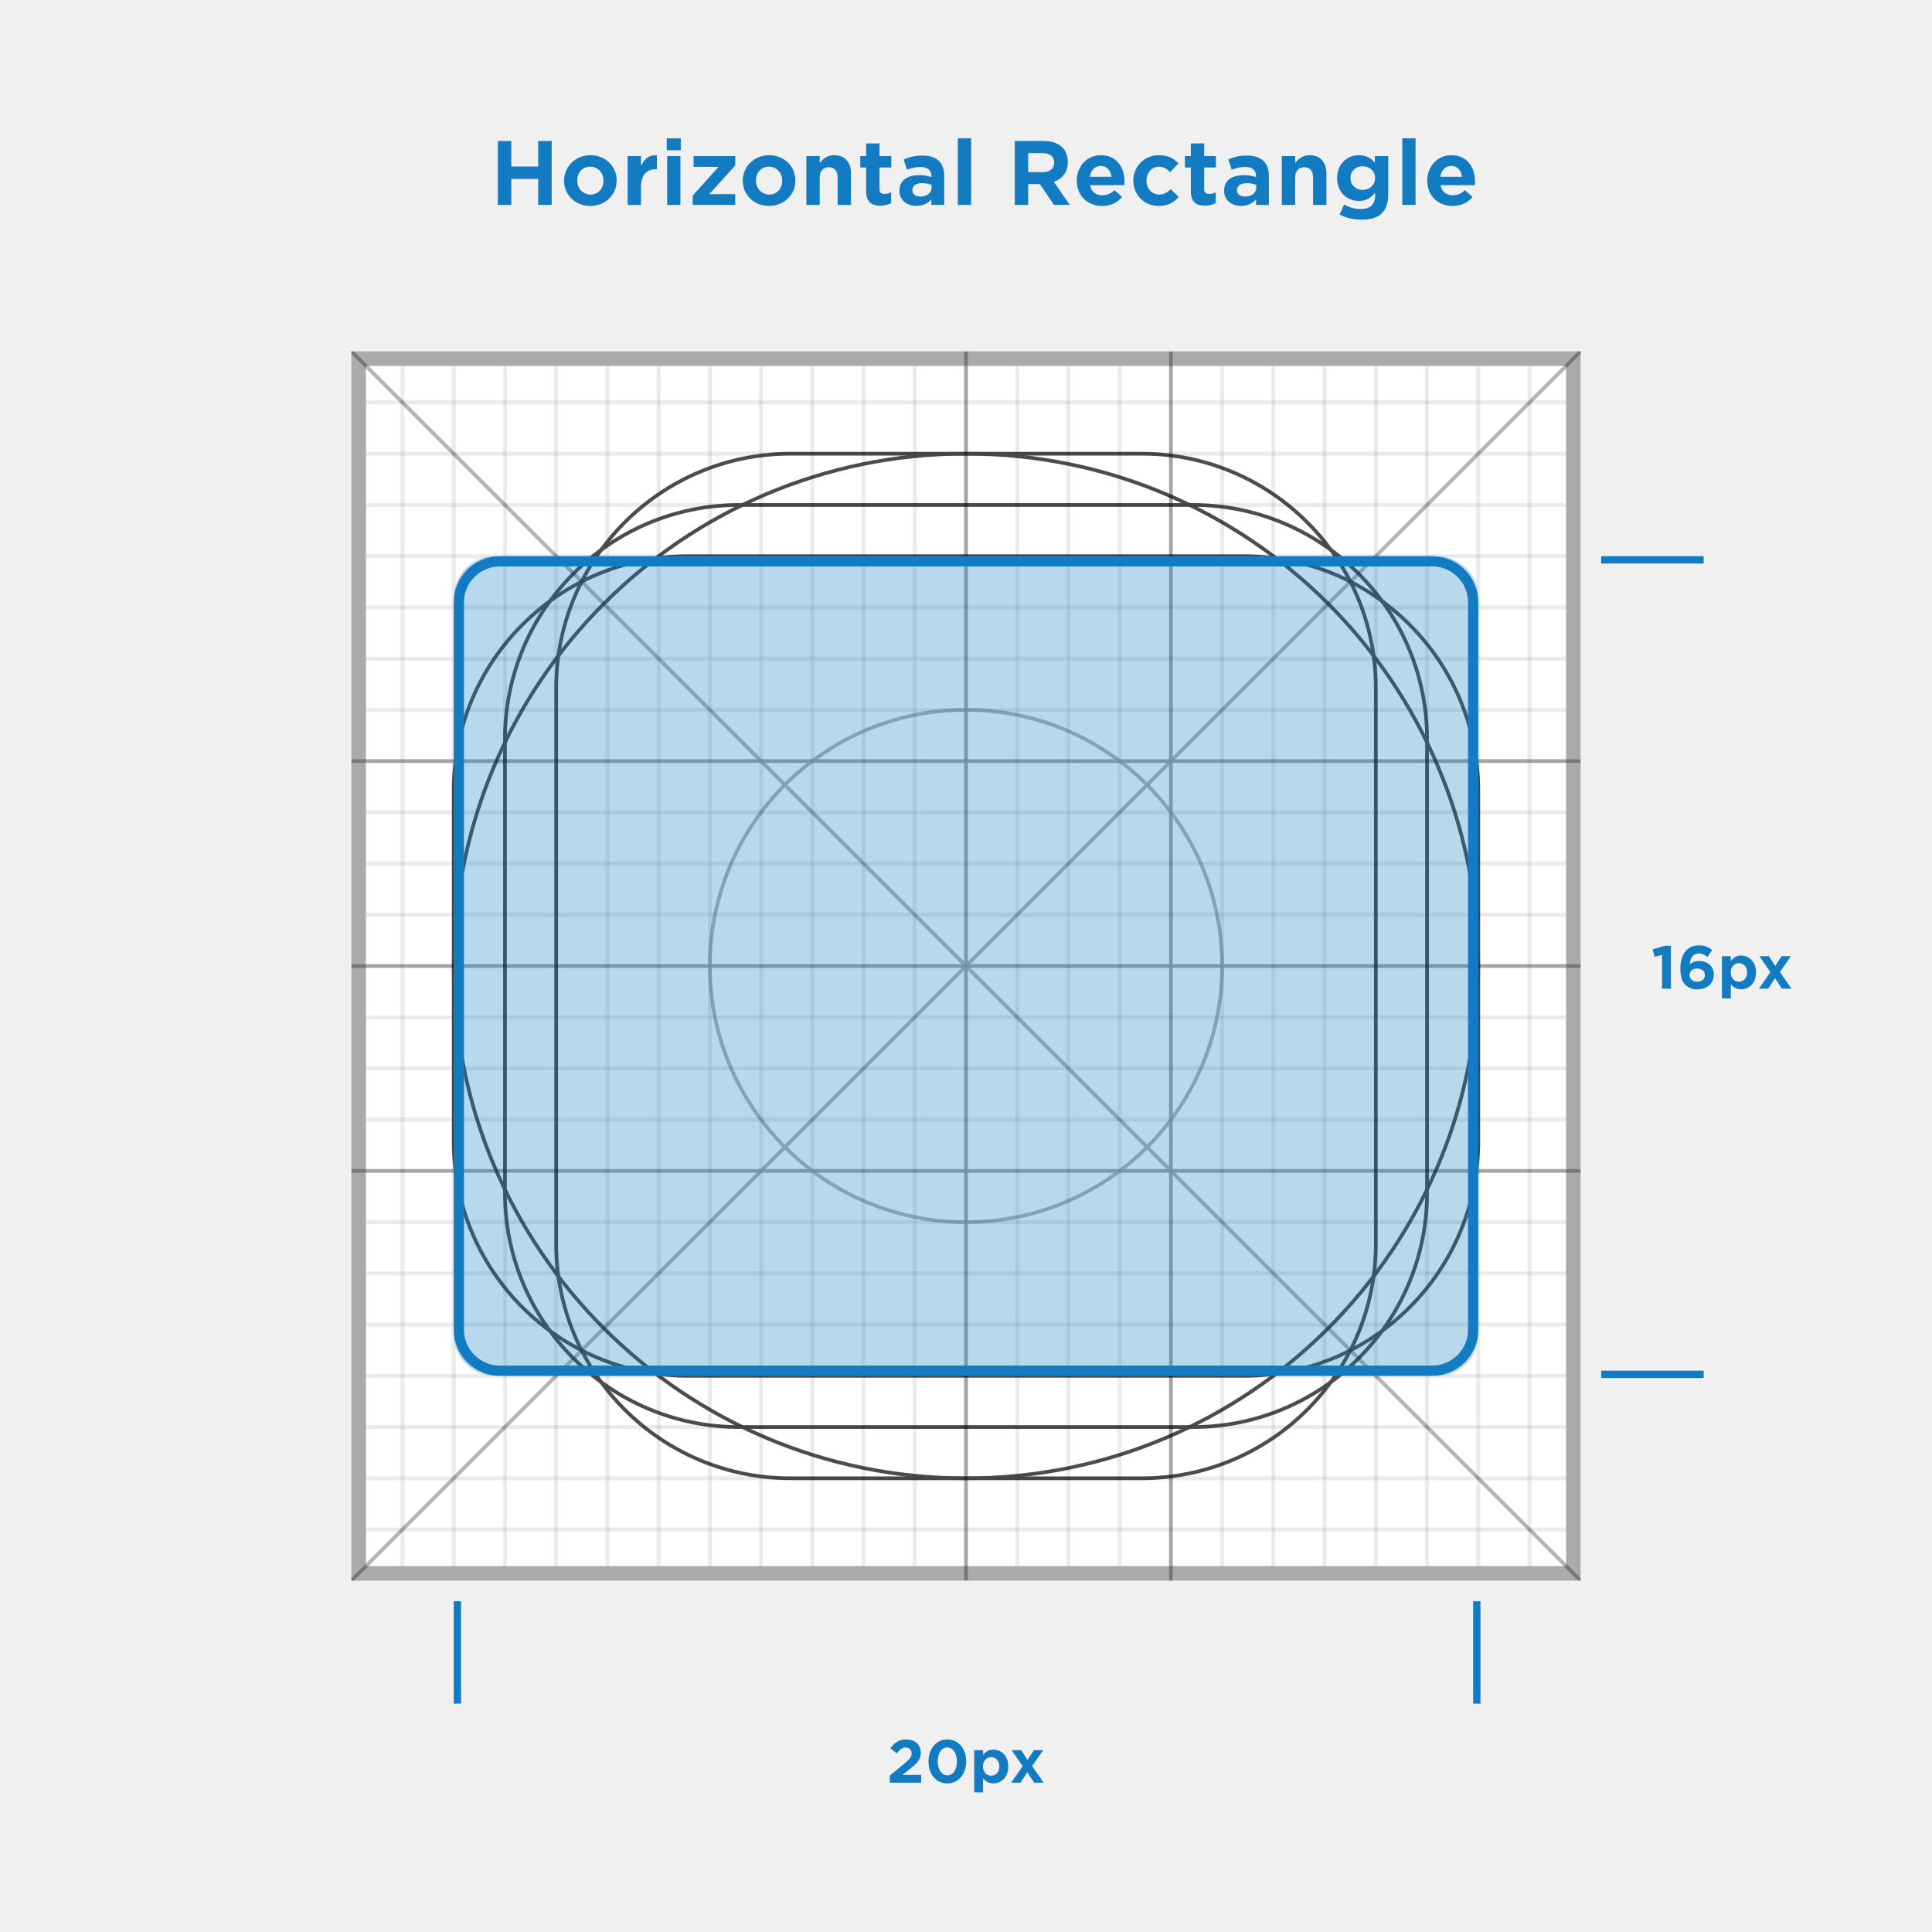
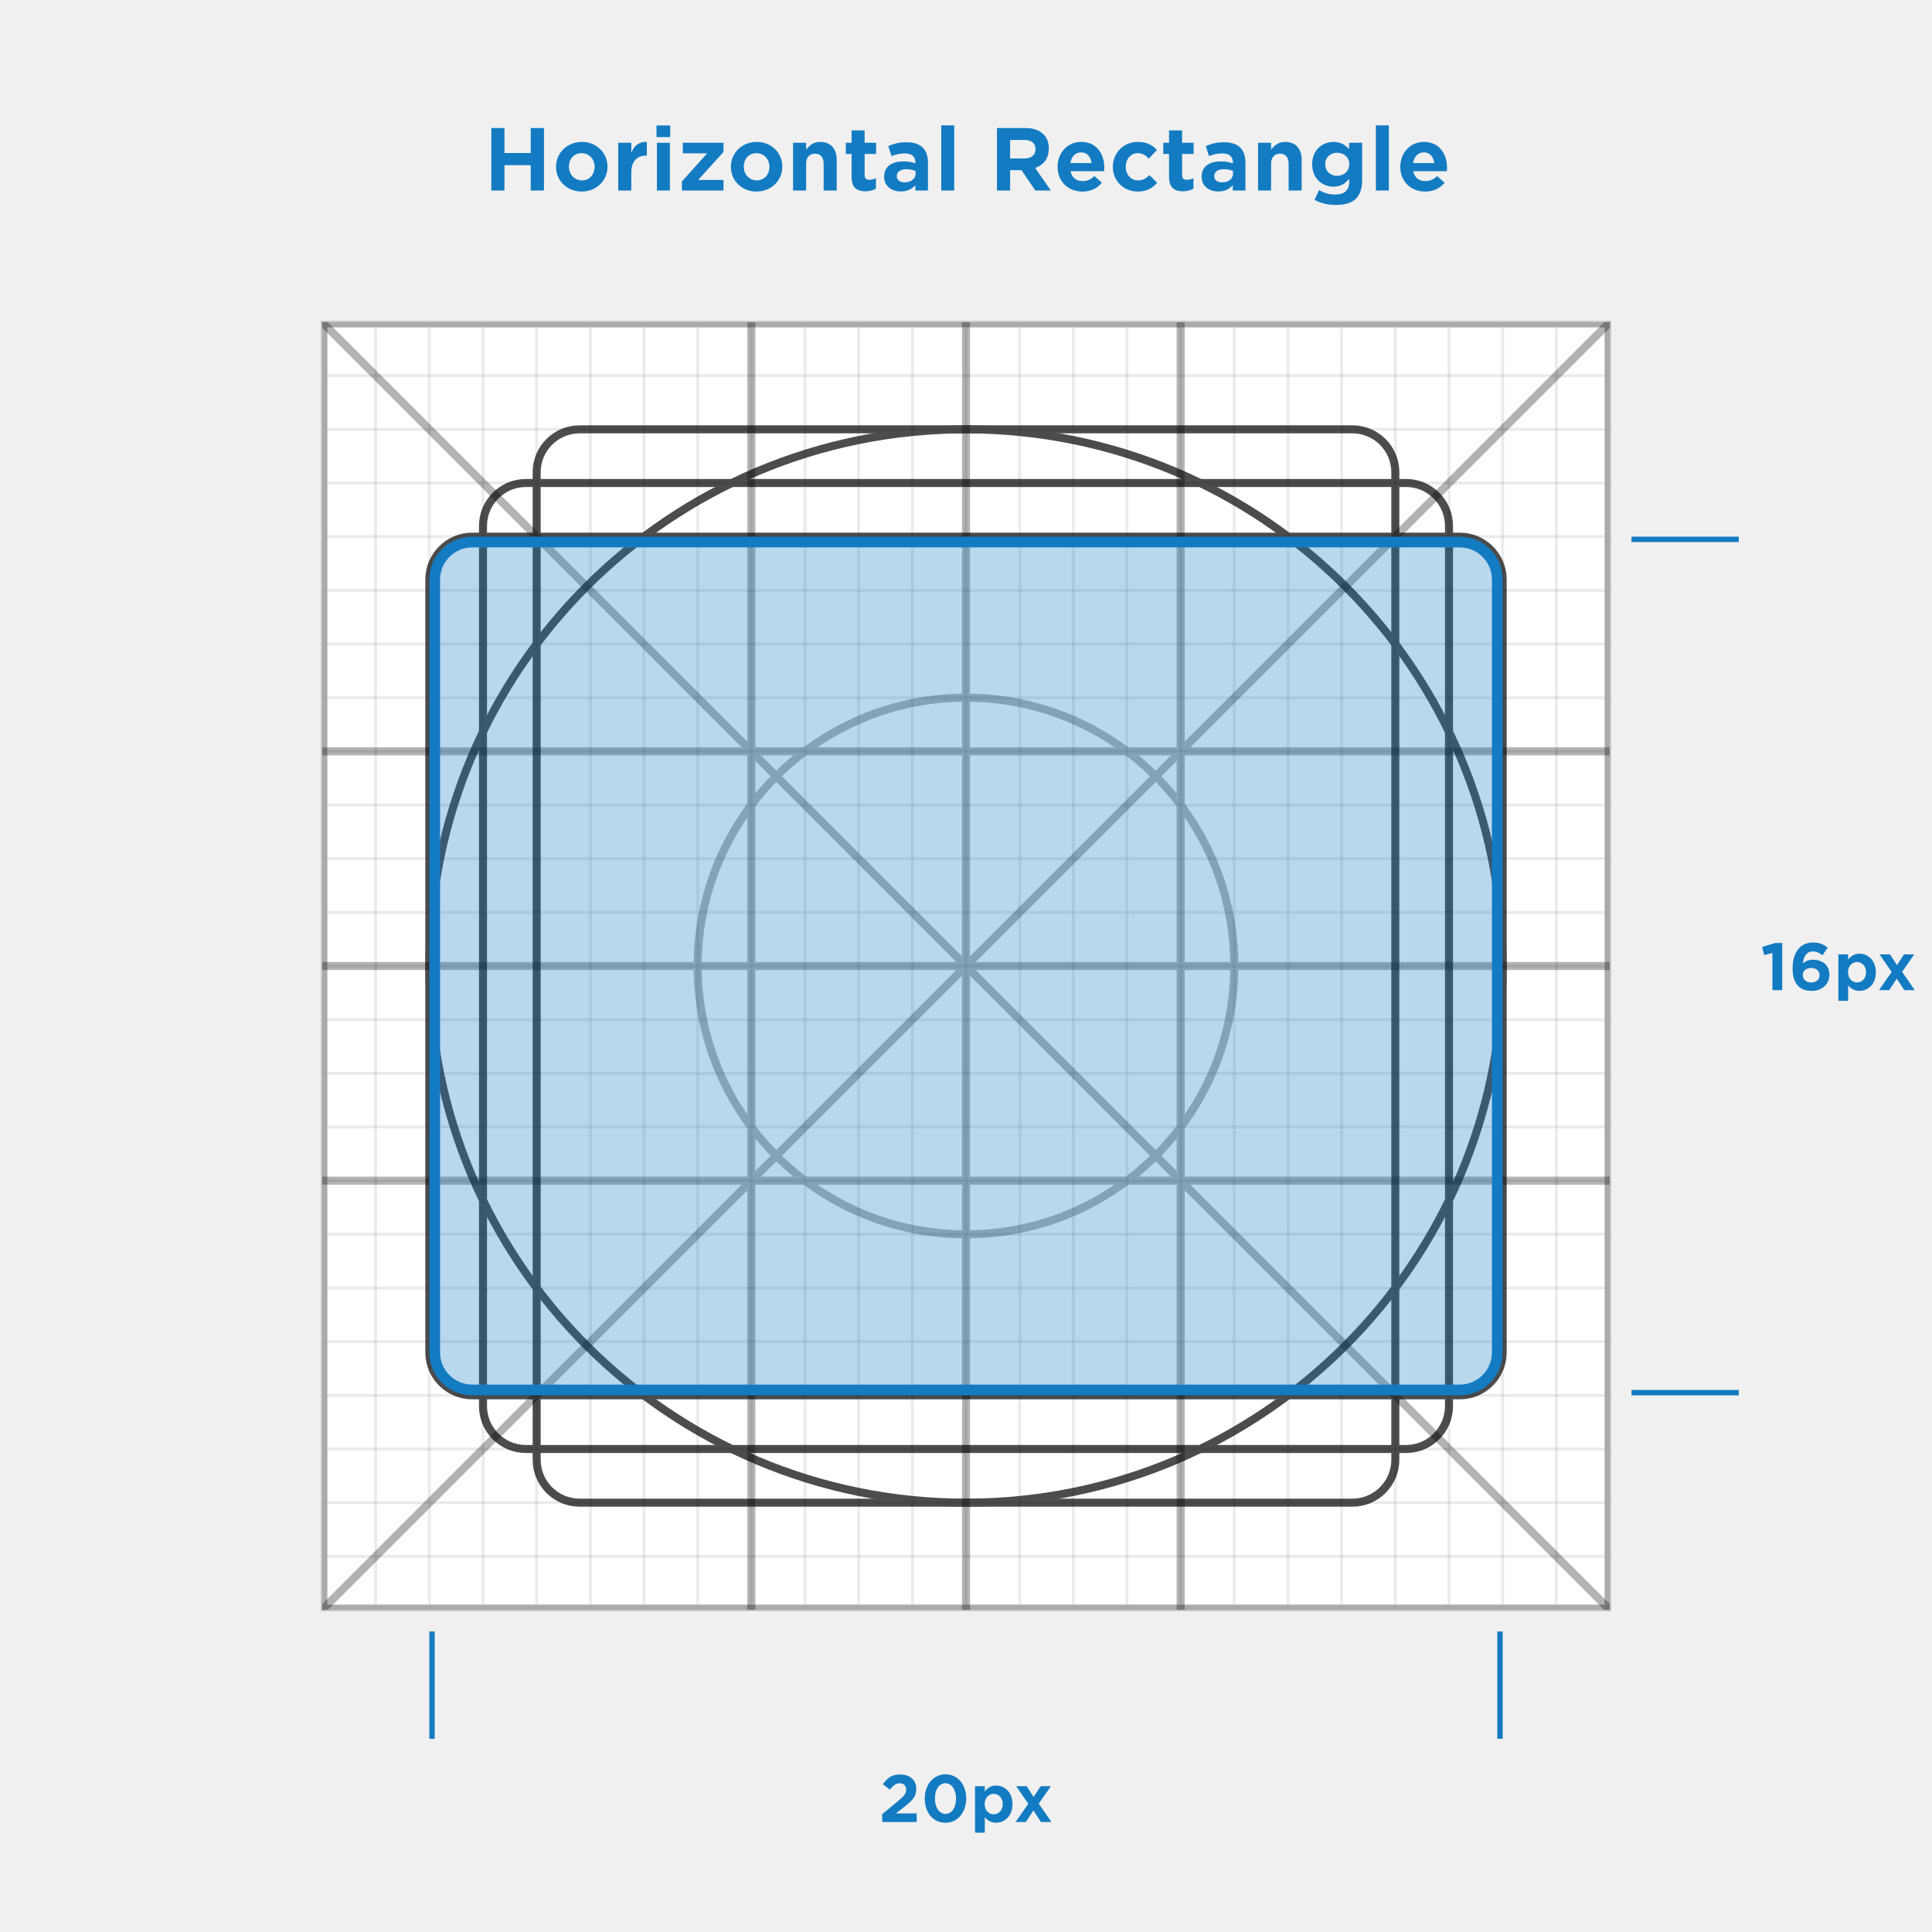
- <svg xmlns="http://www.w3.org/2000/svg" xmlns:xlink="http://www.w3.org/1999/xlink" width="264" height="264" viewBox="0 0 264 264">
-   <defs>
-     <rect id="keyline-shapes-horizontal-rectangle-a" width="168" height="168" />
-     <rect id="keyline-shapes-horizontal-rectangle-c" width="140" height="112" x="14" y="28" rx="5.6" />
-   </defs>
-   <g fill="none" fill-rule="evenodd" transform="translate(48 18)">
-     <g transform="translate(0 30)">
-       <mask id="keyline-shapes-horizontal-rectangle-b" fill="#fff">
-         <use xlink:href="#keyline-shapes-horizontal-rectangle-a" />
-       </mask>
-       <g mask="url(#keyline-shapes-horizontal-rectangle-b)">
-         <rect width="168" height="169.05" fill="#FFF" />
-         <g stroke="#000" stroke-width=".5" opacity=".4">
-           <g opacity=".2">
-             <rect width="7" height="168" x="161" />
-             <rect width="7" height="168" x="154" />
-             <rect width="7" height="168" x="147" />
-             <rect width="7" height="168" x="140" />
-             <rect width="7" height="168" x="133" />
-             <rect width="7" height="168" x="126" />
-             <rect width="7" height="168" x="119" />
-             <rect width="7" height="168" x="112" />
-             <rect width="7" height="168" x="105" />
-             <rect width="7" height="168" x="98" />
-             <rect width="7" height="168" x="91" />
-             <rect width="7" height="168" x="84" />
-             <rect width="7" height="168" x="77" />
-             <rect width="7" height="168" x="70" />
-             <rect width="7" height="168" x="63" />
-             <rect width="7" height="168" x="56" />
-             <rect width="7" height="168" x="49" />
-             <rect width="7" height="168" x="42" />
-             <rect width="7" height="168" x="35" />
-             <rect width="7" height="168" x="28" />
-             <rect width="7" height="168" x="21" />
-             <rect width="7" height="168" x="14" />
-             <rect width="7" height="168" x="7" />
-             <rect width="7" height="168" />
-           </g>
-           <g opacity=".2" transform="rotate(90 84 84)">
-             <rect width="7" height="168" x="161" />
-             <rect width="7" height="168" x="154" />
-             <rect width="7" height="168" x="147" />
-             <rect width="7" height="168" x="140" />
-             <rect width="7" height="168" x="133" />
-             <rect width="7" height="168" x="126" />
-             <rect width="7" height="168" x="119" />
-             <rect width="7" height="168" x="112" />
-             <rect width="7" height="168" x="105" />
-             <rect width="7" height="168" x="98" />
-             <rect width="7" height="168" x="91" />
-             <rect width="7" height="168" x="84" />
-             <rect width="7" height="168" x="77" />
-             <rect width="7" height="168" x="70" />
-             <rect width="7" height="168" x="63" />
-             <rect width="7" height="168" x="56" />
-             <rect width="7" height="168" x="49" />
-             <rect width="7" height="168" x="42" />
-             <rect width="7" height="168" x="35" />
-             <rect width="7" height="168" x="28" />
-             <rect width="7" height="168" x="21" />
-             <rect width="7" height="168" x="14" />
-             <rect width="7" height="168" x="7" />
-             <rect width="7" height="168" />
-           </g>
-         </g>
-         <rect width="166" height="166" x="1" y="1" stroke="#AAA" stroke-width="2" />
-       </g>
-       <g stroke="#000" mask="url(#keyline-shapes-horizontal-rectangle-b)">
-         <g stroke-width=".5" opacity=".3">
-           <path d="M0,0 L168,168" transform="matrix(-1 0 0 1 168 0)" />
-           <path d="M0,0 L168,168" />
-           <circle cx="84" cy="84" r="35" />
-           <path d="M84 0L84 168.438M112 0L112 168.438M0 84L168 84M0 112L168 112M0 56L168 56" />
-         </g>
-         <g stroke-width=".5" opacity=".7" transform="translate(14 14)">
-           <circle cx="70" cy="70" r="70" />
-           <rect width="140" height="112" y="14" rx="32" />
-           <rect width="112" height="140" x="14" rx="32" />
-           <rect width="126" height="126" x="7" y="7" rx="32" transform="rotate(90 70 70)" />
-         </g>
-       </g>
-       <g>
-         <use fill="#137BC2" fill-opacity=".3" xlink:href="#keyline-shapes-horizontal-rectangle-c" />
-         <rect width="138.6" height="110.6" x="14.7" y="28.7" stroke="#137BC2" stroke-width="1.4" rx="5.6" />
-       </g>
-       <g fill="#137BC2" transform="translate(14 28)">
-         <rect width="1" height="14" y="142.8" />
-         <path d="M59.592,167.6 L59.592,166.624 L61.544,165.016 C62.28,164.4 62.568,164.072 62.568,163.584 C62.568,163.072 62.224,162.792 61.752,162.792 C61.288,162.792 60.968,163.056 60.536,163.592 L59.672,162.904 C60.24,162.12 60.792,161.696 61.832,161.696 C63.024,161.696 63.824,162.4 63.824,163.48 L63.824,163.496 C63.824,164.456 63.328,164.944 62.296,165.752 L61.296,166.536 L63.88,166.536 L63.88,167.6 L59.592,167.6 Z M67.44,167.696 C65.888,167.696 64.872,166.392 64.872,164.704 L64.872,164.688 C64.872,163.008 65.912,161.68 67.456,161.68 C68.992,161.68 70.024,162.984 70.024,164.672 L70.024,164.688 C70.024,166.368 68.992,167.696 67.44,167.696 Z M67.456,166.592 C68.256,166.592 68.76,165.776 68.76,164.704 L68.76,164.688 C68.76,163.616 68.232,162.784 67.44,162.784 C66.648,162.784 66.136,163.592 66.136,164.672 L66.136,164.688 C66.136,165.768 66.656,166.592 67.456,166.592 Z M73.44,166.648 C74.048,166.648 74.56,166.16 74.56,165.384 L74.56,165.368 C74.56,164.608 74.048,164.104 73.44,164.104 C72.832,164.104 72.32,164.608 72.32,165.368 L72.32,165.384 C72.32,166.144 72.832,166.648 73.44,166.648 Z M71.12,168.928 L71.12,163.152 L72.336,163.152 L72.336,163.816 C72.648,163.392 73.08,163.072 73.744,163.072 C74.784,163.072 75.776,163.888 75.776,165.368 L75.776,165.384 C75.776,166.864 74.8,167.688 73.744,167.688 C73.064,167.688 72.64,167.368 72.336,167 L72.336,168.928 L71.12,168.928 Z M77.536,163.152 L78.4,164.488 L79.28,163.152 L80.552,163.152 L79.04,165.32 L80.616,167.6 L79.312,167.6 L78.376,166.168 L77.44,167.6 L76.168,167.6 L77.744,165.336 L76.232,163.152 L77.536,163.152 Z" />
-         <rect width="1" height="14" x="139.3" y="142.8" />
-         <rect width="14" height="1" x="156.8" y="111.3" />
-         <rect width="14" height="1" x="156.8" />
-         <path d="M165.112,59.1 L165.112,54.484 L164.088,54.74 L163.832,53.732 L165.488,53.236 L166.328,53.236 L166.328,59.1 L165.112,59.1 Z M169.976,59.196 C169.232,59.196 168.712,58.98 168.304,58.58 C167.88,58.148 167.616,57.532 167.616,56.372 L167.616,56.356 C167.616,54.556 168.44,53.18 170.16,53.18 C170.944,53.18 171.456,53.412 171.968,53.82 L171.32,54.772 C170.936,54.468 170.616,54.292 170.12,54.292 C169.2,54.292 168.936,55.196 168.896,55.756 L168.904,55.756 C169.208,55.508 169.6,55.324 170.144,55.324 C171.296,55.324 172.184,55.972 172.184,57.172 L172.184,57.196 C172.184,58.38 171.232,59.196 169.976,59.196 Z M169.928,58.148 C170.584,58.148 170.96,57.764 170.96,57.252 L170.96,57.228 C170.96,56.724 170.568,56.348 169.912,56.348 C169.264,56.348 168.88,56.724 168.88,57.228 L168.88,57.244 C168.88,57.756 169.28,58.148 169.928,58.148 Z M175.616,58.148 C176.224,58.148 176.736,57.66 176.736,56.884 L176.736,56.868 C176.736,56.108 176.224,55.604 175.616,55.604 C175.008,55.604 174.496,56.108 174.496,56.868 L174.496,56.884 C174.496,57.644 175.008,58.148 175.616,58.148 Z M173.296,60.428 L173.296,54.652 L174.512,54.652 L174.512,55.316 C174.824,54.892 175.256,54.572 175.92,54.572 C176.96,54.572 177.952,55.388 177.952,56.868 L177.952,56.884 C177.952,58.364 176.976,59.188 175.92,59.188 C175.24,59.188 174.816,58.868 174.512,58.5 L174.512,60.428 L173.296,60.428 Z M179.712,54.652 L180.576,55.988 L181.456,54.652 L182.728,54.652 L181.216,56.82 L182.792,59.1 L181.488,59.1 L180.552,57.668 L179.616,59.1 L178.344,59.1 L179.92,56.836 L178.408,54.652 L179.712,54.652 Z" />
-       </g>
+ <svg xmlns="http://www.w3.org/2000/svg" width="720" height="720" viewBox="0 0 720 720" fill="none">
+   <rect width="480" height="480" transform="translate(120 120)" fill="white" />
+   <g opacity="0.4">
+     <g opacity="0.2">
+       <rect x="580" y="120" width="20" height="480" stroke="black" />
+       <rect x="560" y="120" width="20" height="480" stroke="black" />
+       <rect x="540" y="120" width="20" height="480" stroke="black" />
+       <rect x="520" y="120" width="20" height="480" stroke="black" />
+       <rect x="500" y="120" width="20" height="480" stroke="black" />
+       <rect x="480" y="120" width="20" height="480" stroke="black" />
+       <rect x="460" y="120" width="20" height="480" stroke="black" />
+       <rect x="440" y="120" width="20" height="480" stroke="black" />
+       <rect x="420" y="120" width="20" height="480" stroke="black" />
+       <rect x="400" y="120" width="20" height="480" stroke="black" />
+       <rect x="380" y="120" width="20" height="480" stroke="black" />
+       <rect x="360" y="120" width="20" height="480" stroke="black" />
+       <rect x="340" y="120" width="20" height="480" stroke="black" />
+       <rect x="320" y="120" width="20" height="480" stroke="black" />
+       <rect x="300" y="120" width="20" height="480" stroke="black" />
+       <rect x="280" y="120" width="20" height="480" stroke="black" />
+       <rect x="260" y="120" width="20" height="480" stroke="black" />
+       <rect x="240" y="120" width="20" height="480" stroke="black" />
+       <rect x="220" y="120" width="20" height="480" stroke="black" />
+       <rect x="200" y="120" width="20" height="480" stroke="black" />
+       <rect x="180" y="120" width="20" height="480" stroke="black" />
+       <rect x="160" y="120" width="20" height="480" stroke="black" />
+       <rect x="140" y="120" width="20" height="480" stroke="black" />
+       <rect x="120" y="120" width="20" height="480" stroke="black" />
    </g>
-     <path fill="#137BC2" d="M20.03,10 L20.03,1.264 L21.866,1.264 L21.866,4.756 L25.538,4.756 L25.538,1.264 L27.386,1.264 L27.386,10 L25.538,10 L25.538,6.46 L21.866,6.46 L21.866,10 L20.03,10 Z M32.654,10.144 C30.602,10.144 29.078,8.62 29.078,6.7 L29.078,6.676 C29.078,4.768 30.614,3.208 32.69,3.208 C34.742,3.208 36.266,4.744 36.266,6.652 L36.266,6.676 C36.266,8.596 34.73,10.144 32.654,10.144 Z M32.69,8.584 C33.794,8.584 34.466,7.72 34.466,6.7 L34.466,6.676 C34.466,5.656 33.734,4.78 32.654,4.78 C31.55,4.78 30.878,5.632 30.878,6.652 L30.878,6.676 C30.878,7.696 31.61,8.584 32.69,8.584 Z M37.766,10 L37.766,3.328 L39.59,3.328 L39.59,4.708 C39.986,3.772 40.634,3.16 41.762,3.208 L41.762,5.116 L41.666,5.116 C40.394,5.116 39.59,5.896 39.59,7.516 L39.59,10 L37.766,10 Z M43.106,2.536 L43.106,0.904 L45.026,0.904 L45.026,2.536 L43.106,2.536 Z M43.166,10 L43.166,3.328 L44.978,3.328 L44.978,10 L43.166,10 Z M46.658,10 L46.658,8.728 L50.186,4.804 L46.778,4.804 L46.778,3.328 L52.466,3.328 L52.466,4.612 L48.926,8.524 L52.466,8.524 L52.466,10 L46.658,10 Z M57.074,10.144 C55.022,10.144 53.498,8.62 53.498,6.7 L53.498,6.676 C53.498,4.768 55.034,3.208 57.11,3.208 C59.162,3.208 60.686,4.744 60.686,6.652 L60.686,6.676 C60.686,8.596 59.15,10.144 57.074,10.144 Z M57.11,8.584 C58.214,8.584 58.886,7.72 58.886,6.7 L58.886,6.676 C58.886,5.656 58.154,4.78 57.074,4.78 C55.97,4.78 55.298,5.632 55.298,6.652 L55.298,6.676 C55.298,7.696 56.03,8.584 57.11,8.584 Z M62.186,10 L62.186,3.328 L64.01,3.328 L64.01,4.288 C64.442,3.724 65.018,3.208 65.99,3.208 C67.43,3.208 68.282,4.156 68.282,5.692 L68.282,10 L66.458,10 L66.458,6.268 C66.458,5.344 66.014,4.852 65.258,4.852 C64.502,4.852 64.01,5.344 64.01,6.268 L64.01,10 L62.186,10 Z M72.302,10.108 C71.15,10.108 70.358,9.652 70.358,8.116 L70.358,4.888 L69.554,4.888 L69.554,3.328 L70.358,3.328 L70.358,1.6 L72.182,1.6 L72.182,3.328 L73.79,3.328 L73.79,4.888 L72.182,4.888 L72.182,7.816 C72.182,8.284 72.386,8.5 72.83,8.5 C73.178,8.5 73.49,8.416 73.766,8.272 L73.766,9.736 C73.37,9.964 72.926,10.108 72.302,10.108 Z M77.762,8.86 C78.674,8.86 79.298,8.356 79.298,7.636 L79.298,7.276 C78.962,7.132 78.518,7.024 78.026,7.024 C77.186,7.024 76.67,7.372 76.67,7.984 L76.67,8.008 C76.67,8.548 77.126,8.86 77.762,8.86 Z M77.222,10.132 C75.962,10.132 74.906,9.4 74.906,8.08 L74.906,8.056 C74.906,6.604 76.022,5.932 77.606,5.932 C78.302,5.932 78.794,6.04 79.274,6.196 L79.274,6.076 C79.274,5.26 78.77,4.816 77.798,4.816 C77.078,4.816 76.55,4.96 75.938,5.188 L75.482,3.796 C76.214,3.472 76.946,3.256 78.062,3.256 C79.082,3.256 79.826,3.532 80.306,4 C80.798,4.492 81.026,5.224 81.026,6.112 L81.026,10 L79.262,10 L79.262,9.256 C78.806,9.772 78.158,10.132 77.222,10.132 Z M82.886,10 L82.886,0.892 L84.698,0.892 L84.698,10 L82.886,10 Z M92.498,5.524 L94.514,5.524 C95.474,5.524 96.05,5.008 96.05,4.24 L96.05,4.216 C96.05,3.376 95.45,2.932 94.478,2.932 L92.498,2.932 L92.498,5.524 Z M90.662,10 L90.662,1.264 L94.634,1.264 C95.738,1.264 96.602,1.576 97.178,2.152 C97.658,2.632 97.91,3.316 97.91,4.12 L97.91,4.144 C97.91,5.56 97.13,6.448 96.002,6.844 L98.186,10 L96.026,10 L94.094,7.156 L92.498,7.156 L92.498,10 L90.662,10 Z M102.602,10.144 C100.61,10.144 99.134,8.74 99.134,6.7 L99.134,6.676 C99.134,4.768 100.49,3.208 102.422,3.208 C104.63,3.208 105.662,4.924 105.662,6.82 C105.662,6.964 105.65,7.132 105.638,7.3 L100.946,7.3 C101.126,8.212 101.75,8.68 102.626,8.68 C103.286,8.68 103.754,8.476 104.282,7.984 L105.326,8.908 C104.702,9.676 103.814,10.144 102.602,10.144 Z M100.922,6.16 L103.886,6.16 C103.766,5.284 103.262,4.672 102.422,4.672 C101.606,4.672 101.066,5.26 100.922,6.16 Z M110.33,10.144 C108.326,10.144 106.862,8.608 106.862,6.7 L106.862,6.676 C106.862,4.78 108.314,3.208 110.354,3.208 C111.602,3.208 112.394,3.64 113.018,4.336 L111.89,5.536 C111.458,5.08 111.026,4.78 110.342,4.78 C109.358,4.78 108.662,5.632 108.662,6.652 L108.662,6.676 C108.662,7.732 109.346,8.584 110.414,8.584 C111.062,8.584 111.518,8.296 111.986,7.852 L113.054,8.92 C112.406,9.64 111.65,10.144 110.33,10.144 Z M116.666,10.108 C115.514,10.108 114.722,9.652 114.722,8.116 L114.722,4.888 L113.918,4.888 L113.918,3.328 L114.722,3.328 L114.722,1.6 L116.546,1.6 L116.546,3.328 L118.154,3.328 L118.154,4.888 L116.546,4.888 L116.546,7.816 C116.546,8.284 116.75,8.5 117.194,8.5 C117.542,8.5 117.854,8.416 118.13,8.272 L118.13,9.736 C117.734,9.964 117.29,10.108 116.666,10.108 Z M122.126,8.86 C123.038,8.86 123.662,8.356 123.662,7.636 L123.662,7.276 C123.326,7.132 122.882,7.024 122.39,7.024 C121.55,7.024 121.034,7.372 121.034,7.984 L121.034,8.008 C121.034,8.548 121.49,8.86 122.126,8.86 Z M121.586,10.132 C120.326,10.132 119.27,9.4 119.27,8.08 L119.27,8.056 C119.27,6.604 120.386,5.932 121.97,5.932 C122.666,5.932 123.158,6.04 123.638,6.196 L123.638,6.076 C123.638,5.26 123.134,4.816 122.162,4.816 C121.442,4.816 120.914,4.96 120.302,5.188 L119.846,3.796 C120.578,3.472 121.31,3.256 122.426,3.256 C123.446,3.256 124.19,3.532 124.67,4 C125.162,4.492 125.39,5.224 125.39,6.112 L125.39,10 L123.626,10 L123.626,9.256 C123.17,9.772 122.522,10.132 121.586,10.132 Z M127.154,10 L127.154,3.328 L128.978,3.328 L128.978,4.288 C129.41,3.724 129.986,3.208 130.958,3.208 C132.398,3.208 133.25,4.156 133.25,5.692 L133.25,10 L131.426,10 L131.426,6.268 C131.426,5.344 130.982,4.852 130.226,4.852 C129.47,4.852 128.978,5.344 128.978,6.268 L128.978,10 L127.154,10 Z M138.206,7.948 C139.154,7.948 139.898,7.288 139.898,6.34 L139.898,6.316 C139.898,5.368 139.154,4.72 138.206,4.72 C137.258,4.72 136.538,5.368 136.538,6.316 L136.538,6.34 C136.538,7.3 137.258,7.948 138.206,7.948 Z M138.002,12.016 C136.922,12.016 135.89,11.764 135.05,11.308 L135.674,9.94 C136.37,10.336 137.066,10.564 137.954,10.564 C139.262,10.564 139.898,9.928 139.898,8.704 L139.898,8.344 C139.334,9.028 138.71,9.46 137.69,9.46 C136.13,9.46 134.714,8.32 134.714,6.34 L134.714,6.316 C134.714,4.336 136.154,3.208 137.69,3.208 C138.734,3.208 139.358,3.652 139.874,4.228 L139.874,3.328 L141.698,3.328 L141.698,8.524 C141.698,9.7 141.41,10.564 140.846,11.128 C140.234,11.74 139.274,12.016 138.002,12.016 Z M143.618,10 L143.618,0.892 L145.43,0.892 L145.43,10 L143.618,10 Z M150.494,10.144 C148.502,10.144 147.026,8.74 147.026,6.7 L147.026,6.676 C147.026,4.768 148.382,3.208 150.314,3.208 C152.522,3.208 153.554,4.924 153.554,6.82 C153.554,6.964 153.542,7.132 153.53,7.3 L148.838,7.3 C149.018,8.212 149.642,8.68 150.518,8.68 C151.178,8.68 151.646,8.476 152.174,7.984 L153.218,8.908 C152.594,9.676 151.706,10.144 150.494,10.144 Z M148.814,6.16 L151.778,6.16 C151.658,5.284 151.154,4.672 150.314,4.672 C149.498,4.672 148.958,5.26 148.814,6.16 Z" />
+     <g opacity="0.2">
+       <rect x="600" y="580" width="20" height="480" transform="rotate(90 600 580)" stroke="black" />
+       <rect x="600" y="560" width="20" height="480" transform="rotate(90 600 560)" stroke="black" />
+       <rect x="600" y="540" width="20" height="480" transform="rotate(90 600 540)" stroke="black" />
+       <rect x="600" y="520" width="20" height="480" transform="rotate(90 600 520)" stroke="black" />
+       <rect x="600" y="500" width="20" height="480" transform="rotate(90 600 500)" stroke="black" />
+       <rect x="600" y="480" width="20" height="480" transform="rotate(90 600 480)" stroke="black" />
+       <rect x="600" y="460" width="20" height="480" transform="rotate(90 600 460)" stroke="black" />
+       <rect x="600" y="440" width="20" height="480" transform="rotate(90 600 440)" stroke="black" />
+       <rect x="600" y="420" width="20" height="480" transform="rotate(90 600 420)" stroke="black" />
+       <rect x="600" y="400" width="20" height="480" transform="rotate(90 600 400)" stroke="black" />
+       <rect x="600" y="380" width="20" height="480" transform="rotate(90 600 380)" stroke="black" />
+       <rect x="600" y="360" width="20" height="480" transform="rotate(90 600 360)" stroke="black" />
+       <rect x="600" y="340" width="20" height="480" transform="rotate(90 600 340)" stroke="black" />
+       <rect x="600" y="320" width="20" height="480" transform="rotate(90 600 320)" stroke="black" />
+       <rect x="600" y="300" width="20" height="480" transform="rotate(90 600 300)" stroke="black" />
+       <rect x="600" y="280" width="20" height="480" transform="rotate(90 600 280)" stroke="black" />
+       <rect x="600" y="260" width="20" height="480" transform="rotate(90 600 260)" stroke="black" />
+       <rect x="600" y="240" width="20" height="480" transform="rotate(90 600 240)" stroke="black" />
+       <rect x="600" y="220" width="20" height="480" transform="rotate(90 600 220)" stroke="black" />
+       <rect x="600" y="200" width="20" height="480" transform="rotate(90 600 200)" stroke="black" />
+       <rect x="600" y="180" width="20" height="480" transform="rotate(90 600 180)" stroke="black" />
+       <rect x="600" y="160" width="20" height="480" transform="rotate(90 600 160)" stroke="black" />
+       <rect x="600" y="140" width="20" height="480" transform="rotate(90 600 140)" stroke="black" />
+       <rect x="600" y="120" width="20" height="480" transform="rotate(90 600 120)" stroke="black" />
+     </g>
  </g>
+   <rect x="121" y="121" width="478" height="478" stroke="#AAAAAA" stroke-width="2" />
+   <mask id="mask0" mask-type="alpha" maskUnits="userSpaceOnUse" x="120" y="120" width="480" height="480">
+     <rect x="120" y="120" width="480" height="480" fill="white" />
+   </mask>
+   <g mask="url(#mask0)">
+     <g opacity="0.3">
+       <path d="M600 120L120 600" stroke="black" stroke-width="3" />
+       <path d="M120 120L600 600" stroke="black" stroke-width="3" />
+       <path fill-rule="evenodd" clip-rule="evenodd" d="M360 460C415.228 460 460 415.228 460 360C460 304.772 415.228 260 360 260C304.772 260 260 304.772 260 360C260 415.228 304.772 460 360 460Z" stroke="black" stroke-width="3" />
+       <path d="M360 120V600" stroke="black" stroke-width="3" />
+       <path d="M280 120V600" stroke="black" stroke-width="3" />
+       <path d="M440 120V600" stroke="black" stroke-width="3" />
+       <path d="M120 360H600" stroke="black" stroke-width="3" />
+       <path d="M120 440H600" stroke="black" stroke-width="3" />
+       <path d="M120 280H600" stroke="black" stroke-width="3" />
+     </g>
+     <g opacity="0.7">
+       <path fill-rule="evenodd" clip-rule="evenodd" d="M360 560C470.457 560 560 470.457 560 360C560 249.543 470.457 160 360 160C249.543 160 160 249.543 160 360C160 470.457 249.543 560 360 560Z" stroke="black" stroke-width="3" />
+       <rect x="160" y="200" width="400" height="320" rx="16" stroke="black" stroke-width="3" />
+       <rect x="200" y="160" width="320" height="400" rx="16" stroke="black" stroke-width="3" />
+       <rect x="540" y="180" width="360" height="360" rx="16" transform="rotate(90 540 180)" stroke="black" stroke-width="3" />
+     </g>
+   </g>
+   <rect x="162" y="202" width="396" height="316" rx="14" fill="#137BC2" fill-opacity="0.3" stroke="#137BC2" stroke-width="4" />
+   <rect x="160" y="608" width="2" height="40" fill="#137BC2" />
+   <path d="M328.777 679H341.641V675.808H333.889L336.889 673.456C339.985 671.032 341.473 669.568 341.473 666.688V666.64C341.473 663.4 339.073 661.288 335.497 661.288C332.377 661.288 330.721 662.56 329.017 664.912L331.609 666.976C332.905 665.368 333.865 664.576 335.257 664.576C336.673 664.576 337.705 665.416 337.705 666.952C337.705 668.416 336.841 669.4 334.633 671.248L328.777 676.072V679ZM352.328 679.288C356.984 679.288 360.08 675.304 360.08 670.264V670.216C360.08 665.152 356.984 661.24 352.376 661.24C347.744 661.24 344.624 665.224 344.624 670.264V670.312C344.624 675.376 347.672 679.288 352.328 679.288ZM352.376 675.976C349.976 675.976 348.416 673.504 348.416 670.264V670.216C348.416 666.976 349.952 664.552 352.328 664.552C354.704 664.552 356.288 667.048 356.288 670.264V670.312C356.288 673.528 354.776 675.976 352.376 675.976ZM370.319 676.144C368.495 676.144 366.959 674.632 366.959 672.352V672.304C366.959 670.024 368.495 668.512 370.319 668.512C372.143 668.512 373.679 670.024 373.679 672.304V672.352C373.679 674.68 372.143 676.144 370.319 676.144ZM363.359 682.984H367.007V677.2C367.919 678.304 369.191 679.264 371.231 679.264C374.399 679.264 377.327 676.792 377.327 672.352V672.304C377.327 667.864 374.351 665.416 371.231 665.416C369.239 665.416 367.943 666.376 367.007 667.648V665.656H363.359V682.984ZM382.601 665.656H378.689L383.225 672.208L378.497 679H382.313L385.121 674.704L387.929 679H391.841L387.113 672.16L391.649 665.656H387.833L385.193 669.664L382.601 665.656Z" fill="#137BC2" />
+   <rect x="558" y="608" width="2" height="40" fill="#137BC2" />
+   <rect x="608" y="518" width="40" height="2" fill="#137BC2" />
+   <rect x="608" y="200" width="40" height="2" fill="#137BC2" />
+   <path d="M660.536 369H664.184V351.408H661.664L656.696 352.896L657.464 355.92L660.536 355.152V369ZM675.138 369.288C678.906 369.288 681.762 366.84 681.762 363.288V363.216C681.762 359.616 679.098 357.672 675.642 357.672C674.01 357.672 672.834 358.224 671.922 358.968H671.898C672.018 357.288 672.81 354.576 675.57 354.576C677.058 354.576 678.018 355.104 679.17 356.016L681.114 353.16C679.578 351.936 678.042 351.24 675.69 351.24C670.53 351.24 668.058 355.368 668.058 360.768V360.816C668.058 364.296 668.85 366.144 670.122 367.44C671.346 368.64 672.906 369.288 675.138 369.288ZM674.994 366.144C673.05 366.144 671.85 364.968 671.85 363.432V363.384C671.85 361.872 673.002 360.744 674.946 360.744C676.914 360.744 678.09 361.872 678.09 363.384V363.456C678.09 364.992 676.962 366.144 674.994 366.144ZM692.065 366.144C690.241 366.144 688.705 364.632 688.705 362.352V362.304C688.705 360.024 690.241 358.512 692.065 358.512C693.889 358.512 695.425 360.024 695.425 362.304V362.352C695.425 364.68 693.889 366.144 692.065 366.144ZM685.105 372.984H688.753V367.2C689.665 368.304 690.937 369.264 692.977 369.264C696.145 369.264 699.073 366.792 699.073 362.352V362.304C699.073 357.864 696.097 355.416 692.977 355.416C690.985 355.416 689.689 356.376 688.753 357.648V355.656H685.105V372.984ZM704.347 355.656H700.435L704.971 362.208L700.243 369H704.059L706.867 364.704L709.675 369H713.587L708.859 362.16L713.395 355.656H709.579L706.939 359.664L704.347 355.656Z" fill="#137BC2" />
+   <path d="M183.101 71H187.997V61.56H197.789V71H202.717V47.704H197.789V57.016H187.997V47.704H183.101V71ZM216.76 71.384C222.296 71.384 226.392 67.256 226.392 62.136V62.072C226.392 56.984 222.328 52.888 216.856 52.888C211.32 52.888 207.224 57.048 207.224 62.136V62.2C207.224 67.32 211.288 71.384 216.76 71.384ZM216.856 67.224C213.976 67.224 212.024 64.856 212.024 62.136V62.072C212.024 59.352 213.816 57.08 216.76 57.08C219.64 57.08 221.592 59.416 221.592 62.136V62.2C221.592 64.92 219.8 67.224 216.856 67.224ZM230.401 71H235.265V64.376C235.265 60.056 237.409 57.976 240.801 57.976H241.057V52.888C238.049 52.76 236.321 54.392 235.265 56.888V53.208H230.401V71ZM244.653 51.096H249.773V46.744H244.653V51.096ZM244.813 71H249.645V53.208H244.813V71ZM254.136 71H269.624V67.064H260.184L269.624 56.632V53.208H254.456V57.144H263.544L254.136 67.608V71ZM281.917 71.384C287.453 71.384 291.549 67.256 291.549 62.136V62.072C291.549 56.984 287.485 52.888 282.013 52.888C276.477 52.888 272.381 57.048 272.381 62.136V62.2C272.381 67.32 276.445 71.384 281.917 71.384ZM282.013 67.224C279.133 67.224 277.181 64.856 277.181 62.136V62.072C277.181 59.352 278.973 57.08 281.917 57.08C284.797 57.08 286.749 59.416 286.749 62.136V62.2C286.749 64.92 284.957 67.224 282.013 67.224ZM295.557 71H300.421V61.048C300.421 58.584 301.733 57.272 303.749 57.272C305.765 57.272 306.949 58.584 306.949 61.048V71H311.813V59.512C311.813 55.416 309.541 52.888 305.701 52.888C303.109 52.888 301.573 54.264 300.421 55.768V53.208H295.557V71ZM322.542 71.288C324.206 71.288 325.39 70.904 326.446 70.296V66.392C325.71 66.776 324.878 67 323.95 67C322.766 67 322.222 66.424 322.222 65.176V57.368H326.51V53.208H322.222V48.6H317.358V53.208H315.214V57.368H317.358V65.976C317.358 70.072 319.47 71.288 322.542 71.288ZM337.116 67.96C335.42 67.96 334.204 67.128 334.204 65.688V65.624C334.204 63.992 335.58 63.064 337.82 63.064C339.132 63.064 340.316 63.352 341.212 63.736V64.696C341.212 66.616 339.548 67.96 337.116 67.96ZM335.676 71.352C338.172 71.352 339.9 70.392 341.116 69.016V71H345.82V60.632C345.82 58.264 345.212 56.312 343.9 55C342.62 53.752 340.636 53.016 337.916 53.016C334.94 53.016 332.988 53.592 331.036 54.456L332.252 58.168C333.884 57.56 335.292 57.176 337.212 57.176C339.804 57.176 341.148 58.36 341.148 60.536V60.856C339.868 60.44 338.556 60.152 336.7 60.152C332.476 60.152 329.5 61.944 329.5 65.816V65.88C329.5 69.4 332.316 71.352 335.676 71.352ZM350.782 71H355.614V46.712H350.782V71ZM376.435 59.064V52.152H381.715C384.307 52.152 385.907 53.336 385.907 55.576V55.64C385.907 57.688 384.371 59.064 381.811 59.064H376.435ZM371.539 71H376.435V63.416H380.691L385.843 71H391.603L385.779 62.584C388.787 61.528 390.867 59.16 390.867 55.384V55.32C390.867 53.176 390.195 51.352 388.915 50.072C387.378 48.536 385.075 47.704 382.131 47.704H371.539V71ZM403.379 71.384C406.611 71.384 408.979 70.136 410.642 68.088L407.859 65.624C406.451 66.936 405.203 67.48 403.443 67.48C401.107 67.48 399.443 66.232 398.963 63.8H411.475C411.507 63.352 411.539 62.904 411.539 62.52C411.539 57.464 408.787 52.888 402.899 52.888C397.747 52.888 394.131 57.048 394.131 62.136V62.2C394.131 67.64 398.067 71.384 403.379 71.384ZM398.899 60.76C399.283 58.36 400.723 56.792 402.899 56.792C405.139 56.792 406.483 58.424 406.803 60.76H398.899ZM423.972 71.384C427.492 71.384 429.508 70.04 431.236 68.12L428.388 65.272C427.14 66.456 425.924 67.224 424.196 67.224C421.348 67.224 419.524 64.952 419.524 62.136V62.072C419.524 59.352 421.38 57.08 424.004 57.08C425.828 57.08 426.98 57.88 428.132 59.096L431.14 55.896C429.476 54.04 427.364 52.888 424.036 52.888C418.596 52.888 414.724 57.08 414.724 62.136V62.2C414.724 67.288 418.628 71.384 423.972 71.384ZM440.854 71.288C442.518 71.288 443.702 70.904 444.758 70.296V66.392C444.022 66.776 443.19 67 442.262 67C441.078 67 440.534 66.424 440.534 65.176V57.368H444.822V53.208H440.534V48.6H435.67V53.208H433.526V57.368H435.67V65.976C435.67 70.072 437.782 71.288 440.854 71.288ZM455.429 67.96C453.733 67.96 452.517 67.128 452.517 65.688V65.624C452.517 63.992 453.893 63.064 456.133 63.064C457.445 63.064 458.629 63.352 459.525 63.736V64.696C459.525 66.616 457.861 67.96 455.429 67.96ZM453.989 71.352C456.485 71.352 458.213 70.392 459.429 69.016V71H464.133V60.632C464.133 58.264 463.525 56.312 462.213 55C460.933 53.752 458.949 53.016 456.229 53.016C453.253 53.016 451.301 53.592 449.349 54.456L450.565 58.168C452.197 57.56 453.605 57.176 455.525 57.176C458.117 57.176 459.461 58.36 459.461 60.536V60.856C458.181 60.44 456.869 60.152 455.013 60.152C450.789 60.152 447.813 61.944 447.813 65.816V65.88C447.813 69.4 450.629 71.352 453.989 71.352ZM468.838 71H473.702V61.048C473.702 58.584 475.014 57.272 477.03 57.272C479.046 57.272 480.23 58.584 480.23 61.048V71H485.094V59.512C485.094 55.416 482.822 52.888 478.982 52.888C476.39 52.888 474.854 54.264 473.702 55.768V53.208H468.838V71ZM498.319 65.528C495.791 65.528 493.871 63.8 493.871 61.24V61.176C493.871 58.648 495.791 56.92 498.319 56.92C500.847 56.92 502.831 58.648 502.831 61.176V61.24C502.831 63.768 500.847 65.528 498.319 65.528ZM497.775 76.376C501.167 76.376 503.727 75.64 505.359 74.008C506.863 72.504 507.631 70.2 507.631 67.064V53.208H502.767V55.608C501.391 54.072 499.727 52.888 496.943 52.888C492.847 52.888 489.007 55.896 489.007 61.176V61.24C489.007 66.52 492.783 69.56 496.943 69.56C499.663 69.56 501.327 68.408 502.831 66.584V67.544C502.831 70.808 501.135 72.504 497.647 72.504C495.279 72.504 493.423 71.896 491.567 70.84L489.903 74.488C492.143 75.704 494.895 76.376 497.775 76.376ZM512.751 71H517.583V46.712H512.751V71ZM531.097 71.384C534.329 71.384 536.697 70.136 538.361 68.088L535.577 65.624C534.169 66.936 532.921 67.48 531.161 67.48C528.825 67.48 527.161 66.232 526.681 63.8H539.193C539.225 63.352 539.257 62.904 539.257 62.52C539.257 57.464 536.505 52.888 530.617 52.888C525.465 52.888 521.849 57.048 521.849 62.136V62.2C521.849 67.64 525.785 71.384 531.097 71.384ZM526.617 60.76C527.001 58.36 528.441 56.792 530.617 56.792C532.857 56.792 534.201 58.424 534.521 60.76H526.617Z" fill="#137BC2" />
</svg>
